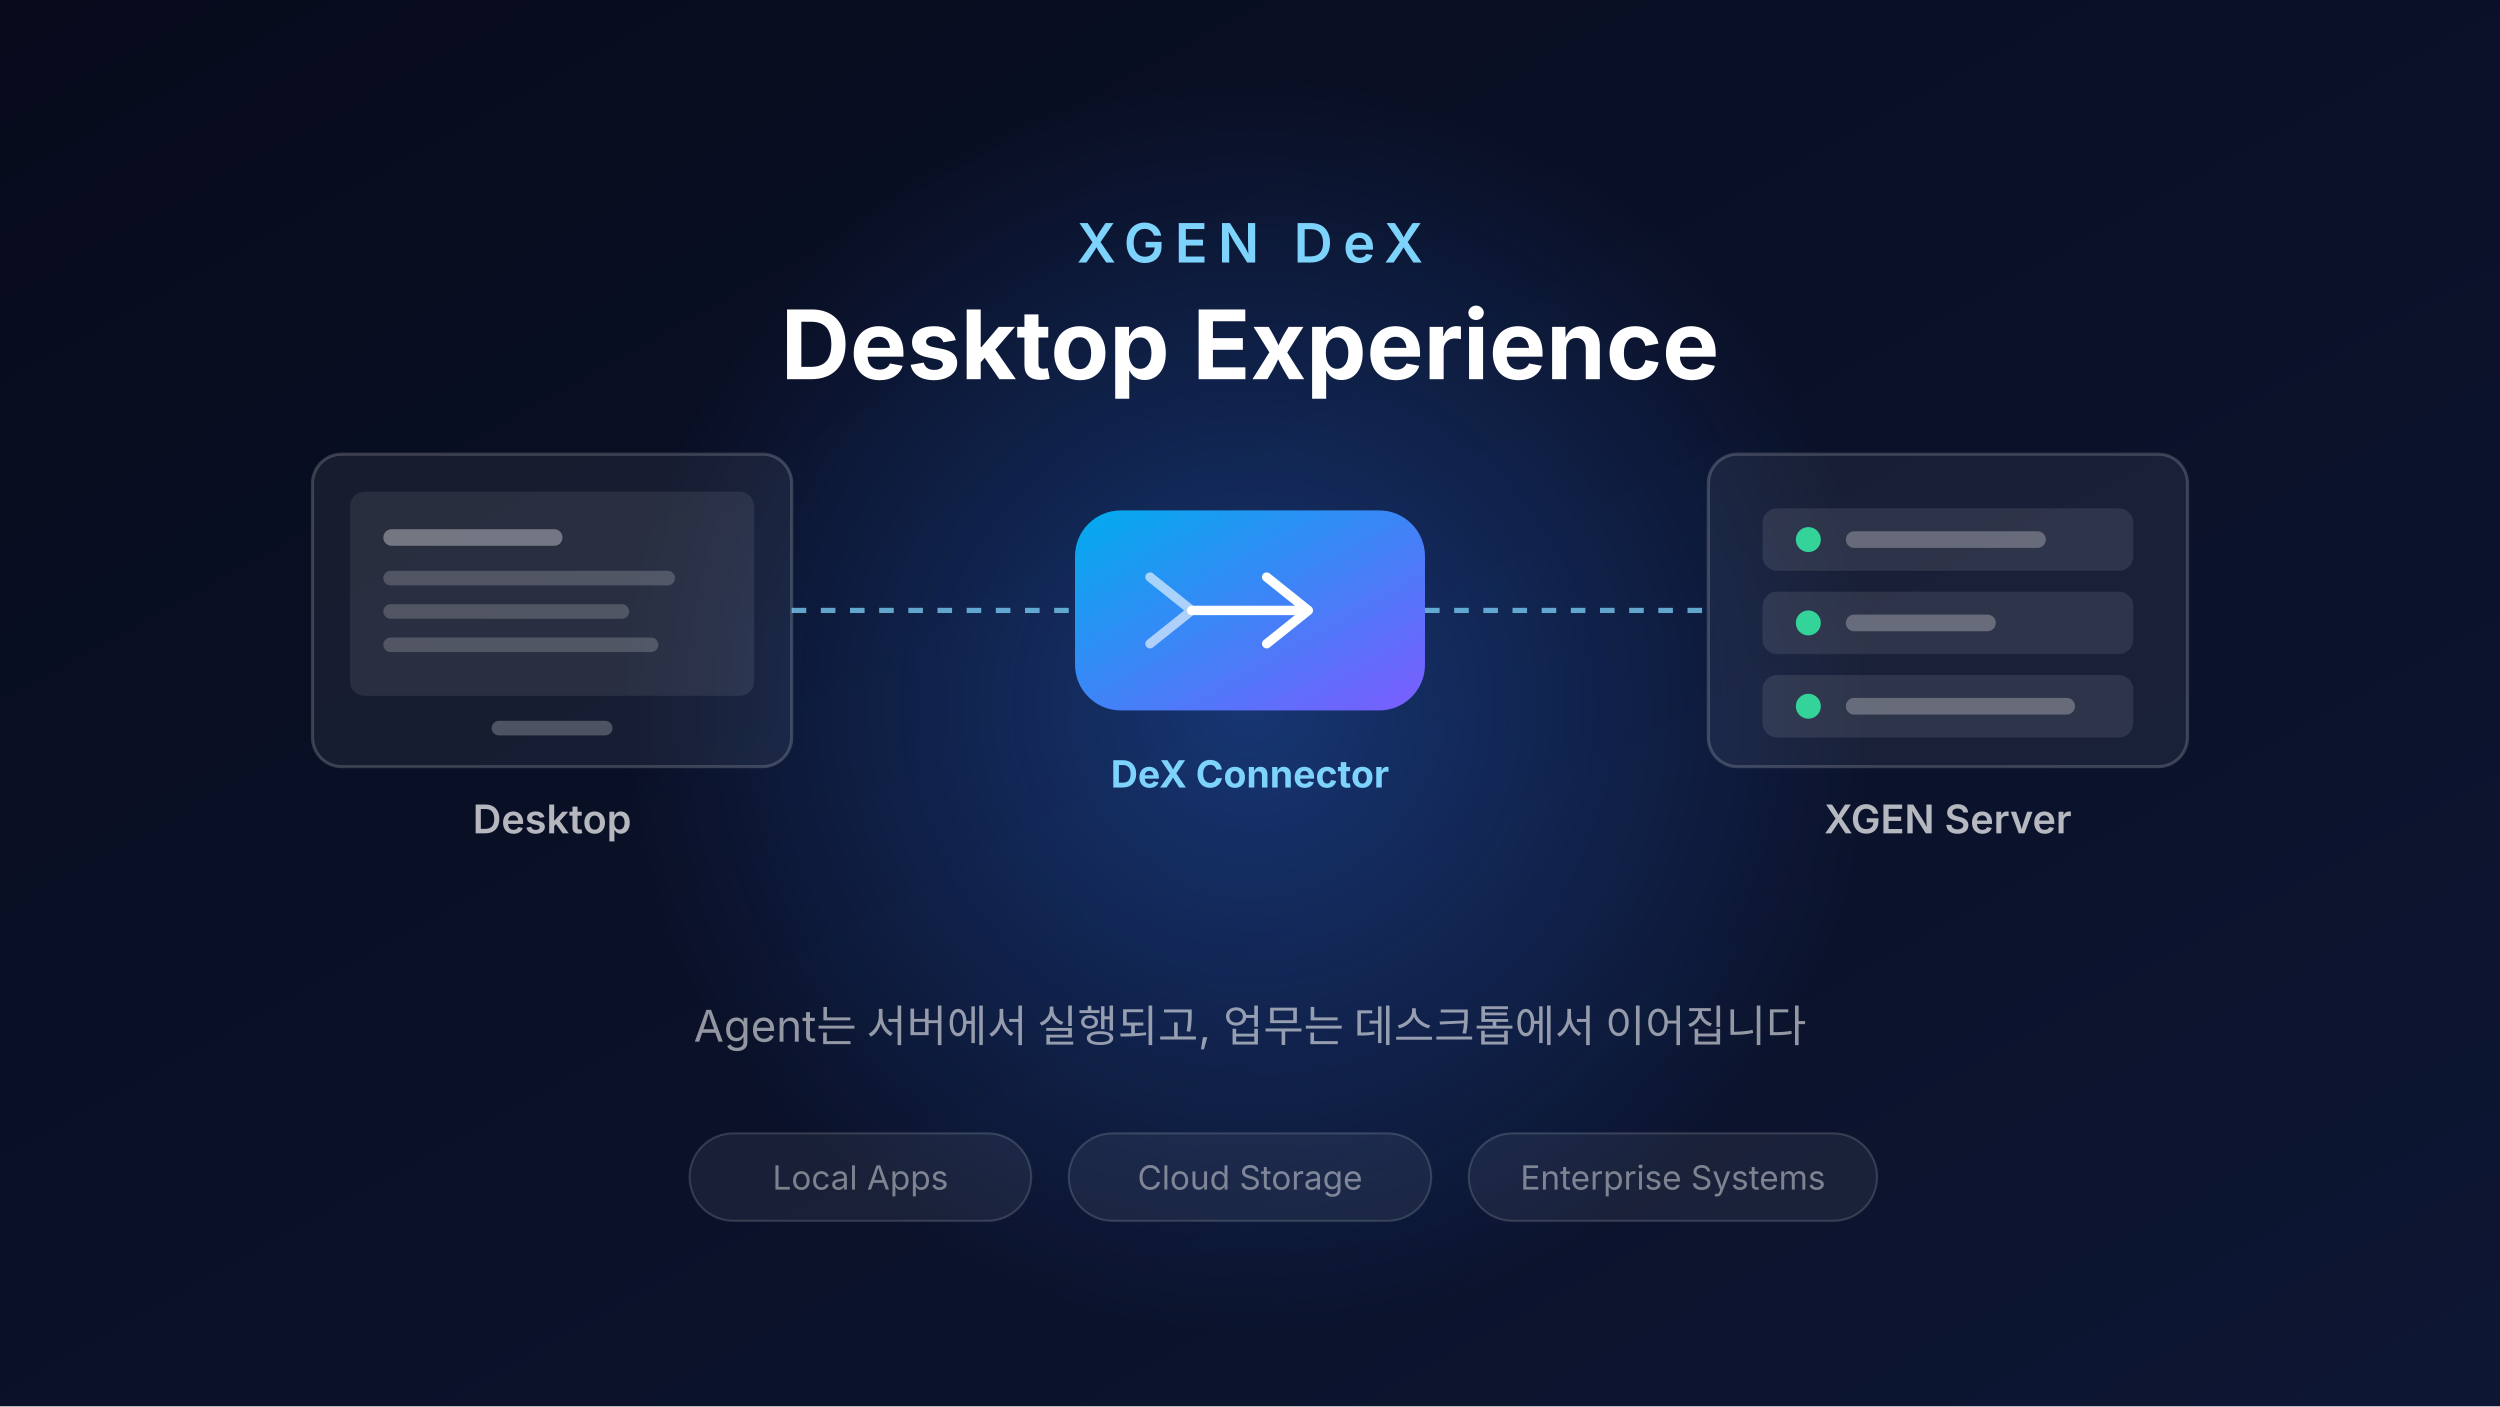
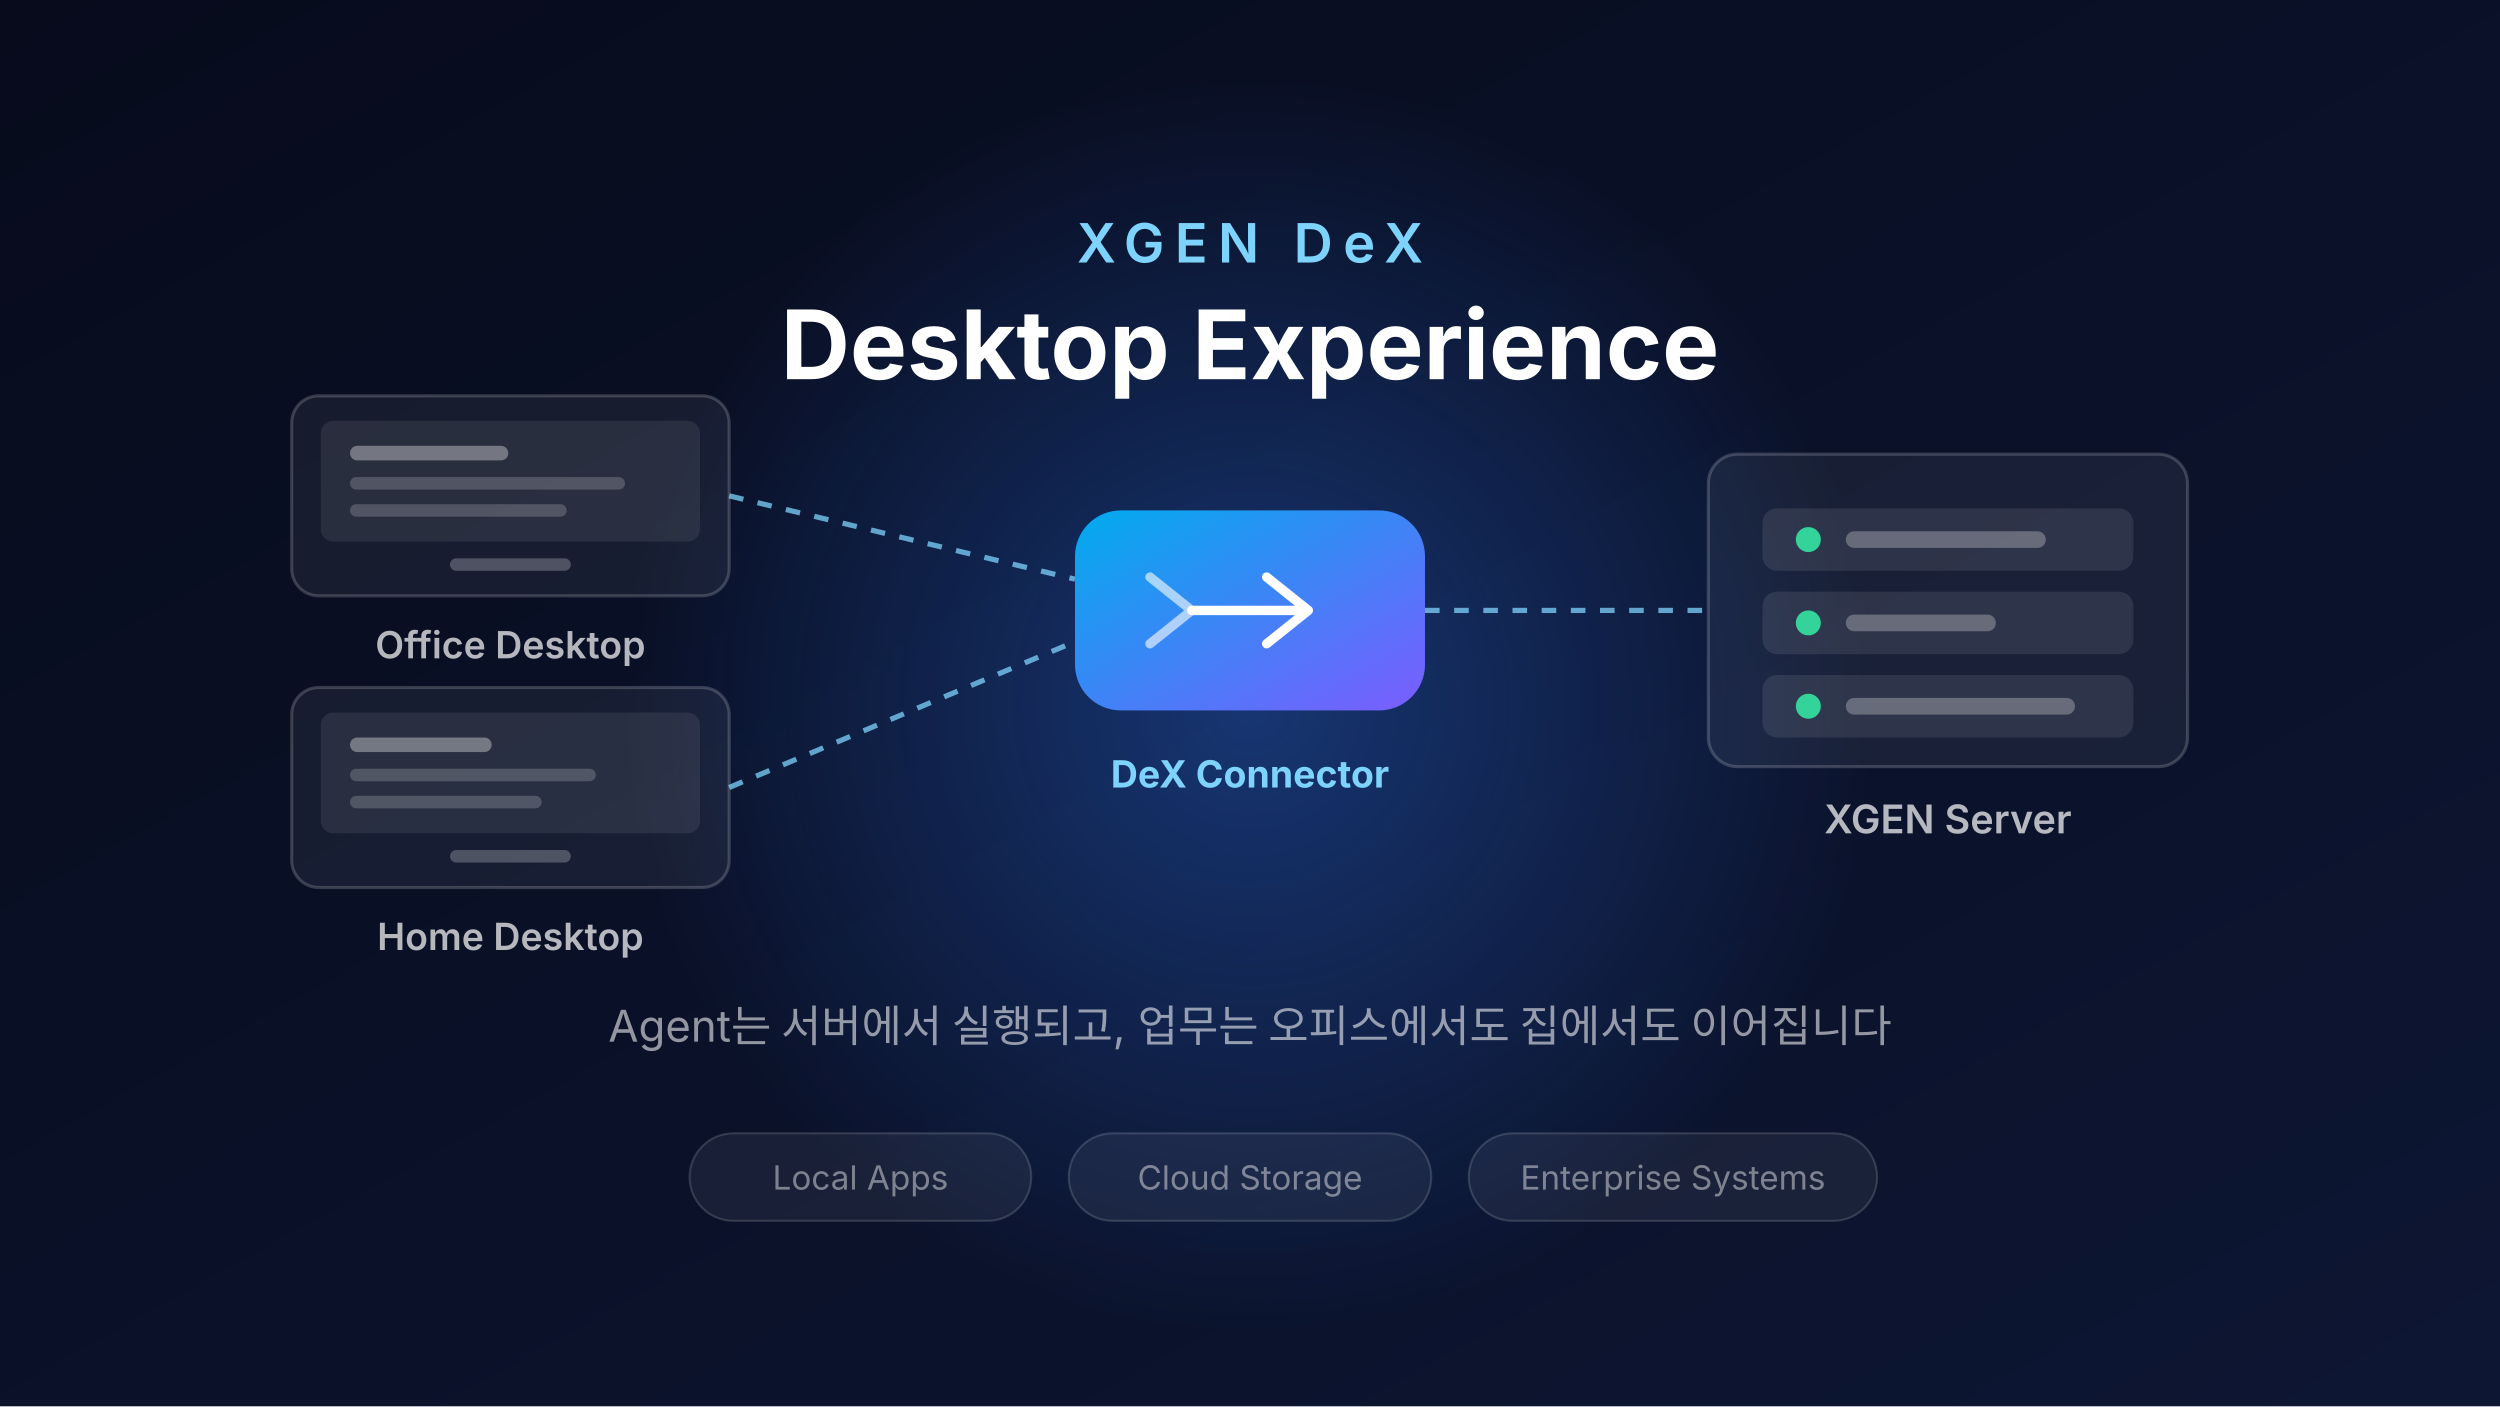
- <svg xmlns="http://www.w3.org/2000/svg" viewBox="0 0 1200 675" role="img" aria-label="XGEN DeX — 서버에서 실행되는 Agent와 사용자 데스크톱을 잇는 커넥터">
+ <svg xmlns="http://www.w3.org/2000/svg" viewBox="0 0 1200 675" role="img" aria-label="XGEN DeX — 서버에서 실행되는 Agent와 오피스·집의 사용자 데스크톱을 잇는 커넥터">
  <defs>
    <linearGradient id="bg" x1="0" y1="0" x2="1" y2="1">
      <stop offset="0" stop-color="#070b1c" />
      <stop offset="1" stop-color="#0d1633" />
    </linearGradient>
    <linearGradient id="brand" x1="0" y1="0" x2="1" y2="1">
      <stop offset="0" stop-color="#00acee" />
      <stop offset="1" stop-color="#7c5cff" />
    </linearGradient>
    <radialGradient id="glow" cx="50%" cy="50%" r="50%">
      <stop offset="0" stop-color="#2f7bff" stop-opacity="0.35" />
      <stop offset="1" stop-color="#2f7bff" stop-opacity="0" />
    </radialGradient>
  </defs>
  <rect width="1200" height="675" fill="url(#bg)" />
  <circle cx="600" cy="338" r="300" fill="url(#glow)" />
-   <g transform="translate(150 218)">
-     <rect width="230" height="150" rx="14" fill="#ffffff0f" stroke="#ffffff2e" stroke-width="1.5" />
-     <rect x="18" y="18" width="194" height="98" rx="7" fill="#ffffff14" />
-     <rect x="34" y="36" width="86" height="8" rx="4" fill="#ffffff59" />
-     <rect x="34" y="56" width="140" height="7" rx="3.5" fill="#ffffff30" />
-     <rect x="34" y="72" width="118" height="7" rx="3.5" fill="#ffffff30" />
-     <rect x="34" y="88" width="132" height="7" rx="3.5" fill="#ffffff30" />
-     <rect x="86" y="128" width="58" height="7" rx="3.5" fill="#ffffff3d" />
-     <text x="115" y="182" text-anchor="middle" font-family="system-ui,-apple-system,sans-serif" font-size="19" font-weight="600" fill="#ffffffb3">Desktop</text>
+   <g transform="translate(140 190)">
+     <rect width="210" height="96" rx="13" fill="#ffffff0f" stroke="#ffffff2e" stroke-width="1.5" />
+     <rect x="14" y="12" width="182" height="58" rx="6" fill="#ffffff14" />
+     <rect x="28" y="24" width="76" height="7" rx="3.5" fill="#ffffff59" />
+     <rect x="28" y="39" width="132" height="6" rx="3" fill="#ffffff30" />
+     <rect x="28" y="52" width="104" height="6" rx="3" fill="#ffffff30" />
+     <rect x="76" y="78" width="58" height="6" rx="3" fill="#ffffff3d" />
+     <text x="105" y="126" text-anchor="middle" font-family="system-ui,-apple-system,sans-serif" font-size="18" font-weight="600" fill="#ffffffb3">Office Desktop</text>
+   </g>
+   <g transform="translate(140 330)">
+     <rect width="210" height="96" rx="13" fill="#ffffff0f" stroke="#ffffff2e" stroke-width="1.5" />
+     <rect x="14" y="12" width="182" height="58" rx="6" fill="#ffffff14" />
+     <rect x="28" y="24" width="68" height="7" rx="3.5" fill="#ffffff59" />
+     <rect x="28" y="39" width="118" height="6" rx="3" fill="#ffffff30" />
+     <rect x="28" y="52" width="92" height="6" rx="3" fill="#ffffff30" />
+     <rect x="76" y="78" width="58" height="6" rx="3" fill="#ffffff3d" />
+     <text x="105" y="126" text-anchor="middle" font-family="system-ui,-apple-system,sans-serif" font-size="18" font-weight="600" fill="#ffffffb3">Home Desktop</text>
  </g>
  <g transform="translate(820 218)">
    <rect width="230" height="150" rx="14" fill="#ffffff0f" stroke="#ffffff2e" stroke-width="1.5" />
    <rect x="26" y="26" width="178" height="30" rx="7" fill="#ffffff17" />
    <circle cx="48" cy="41" r="6" fill="#34d399" />
    <rect x="66" y="37" width="96" height="8" rx="4" fill="#ffffff45" />
    <rect x="26" y="66" width="178" height="30" rx="7" fill="#ffffff17" />
    <circle cx="48" cy="81" r="6" fill="#34d399" />
    <rect x="66" y="77" width="72" height="8" rx="4" fill="#ffffff45" />
    <rect x="26" y="106" width="178" height="30" rx="7" fill="#ffffff17" />
    <circle cx="48" cy="121" r="6" fill="#34d399" />
    <rect x="66" y="117" width="110" height="8" rx="4" fill="#ffffff45" />
    <text x="115" y="182" text-anchor="middle" font-family="system-ui,-apple-system,sans-serif" font-size="19" font-weight="600" fill="#ffffffb3">XGEN Server</text>
  </g>
-   <line x1="380" y1="293" x2="516" y2="293" stroke="#7dd3fc" stroke-width="2.5" stroke-dasharray="7 7" opacity="0.75" />
+   <line x1="350" y1="238" x2="516" y2="278" stroke="#7dd3fc" stroke-width="2.5" stroke-dasharray="7 7" opacity="0.75" />
+   <line x1="350" y1="378" x2="516" y2="308" stroke="#7dd3fc" stroke-width="2.5" stroke-dasharray="7 7" opacity="0.75" />
  <line x1="684" y1="293" x2="820" y2="293" stroke="#7dd3fc" stroke-width="2.5" stroke-dasharray="7 7" opacity="0.75" />
  <g transform="translate(516 245)">
    <rect width="168" height="96" rx="22" fill="url(#brand)" />
    <path d="M56 48 h56 M92 32 l20 16 -20 16" fill="none" stroke="#ffffff" stroke-width="4.5" stroke-linecap="round" stroke-linejoin="round" />
    <path d="M56 48 l-20 -16 M56 48 l-20 16" fill="none" stroke="#ffffff" stroke-width="4.5" stroke-linecap="round" stroke-linejoin="round" opacity="0.6" />
  </g>
  <text x="600" y="378" text-anchor="middle" font-family="system-ui,-apple-system,sans-serif" font-size="18" font-weight="700" fill="#7dd3fc">DeX Connector</text>
  <text x="600" y="126" text-anchor="middle" font-family="system-ui,-apple-system,sans-serif" font-size="26" font-weight="600" fill="#7dd3fc" letter-spacing="5">XGEN DeX</text>
  <text x="600" y="182" text-anchor="middle" font-family="system-ui,-apple-system,sans-serif" font-size="46" font-weight="700" fill="#ffffff">Desktop Experience</text>
-   <text x="600" y="500" text-anchor="middle" font-family="system-ui,-apple-system,sans-serif" font-size="21" fill="#ffffff8f">Agent는 서버에서 실행되고, 업무는 데스크톱에서 이어집니다</text>
+   <text x="600" y="500" text-anchor="middle" font-family="system-ui,-apple-system,sans-serif" font-size="21" fill="#ffffff8f">Agent는 서버에서 실행되고, 업무는 오피스에서도 집에서도 이어집니다</text>
  <g font-family="system-ui,-apple-system,sans-serif" font-size="16" fill="#ffffff70">
    <rect x="331" y="544" width="164" height="42" rx="21" fill="#ffffff0f" stroke="#ffffff26" />
    <text x="413" y="571" text-anchor="middle">Local Apps</text>
    <rect x="513" y="544" width="174" height="42" rx="21" fill="#ffffff0f" stroke="#ffffff26" />
    <text x="600" y="571" text-anchor="middle">Cloud Storage</text>
    <rect x="705" y="544" width="196" height="42" rx="21" fill="#ffffff0f" stroke="#ffffff26" />
    <text x="803" y="571" text-anchor="middle">Enterprise Systems</text>
  </g>
</svg>
